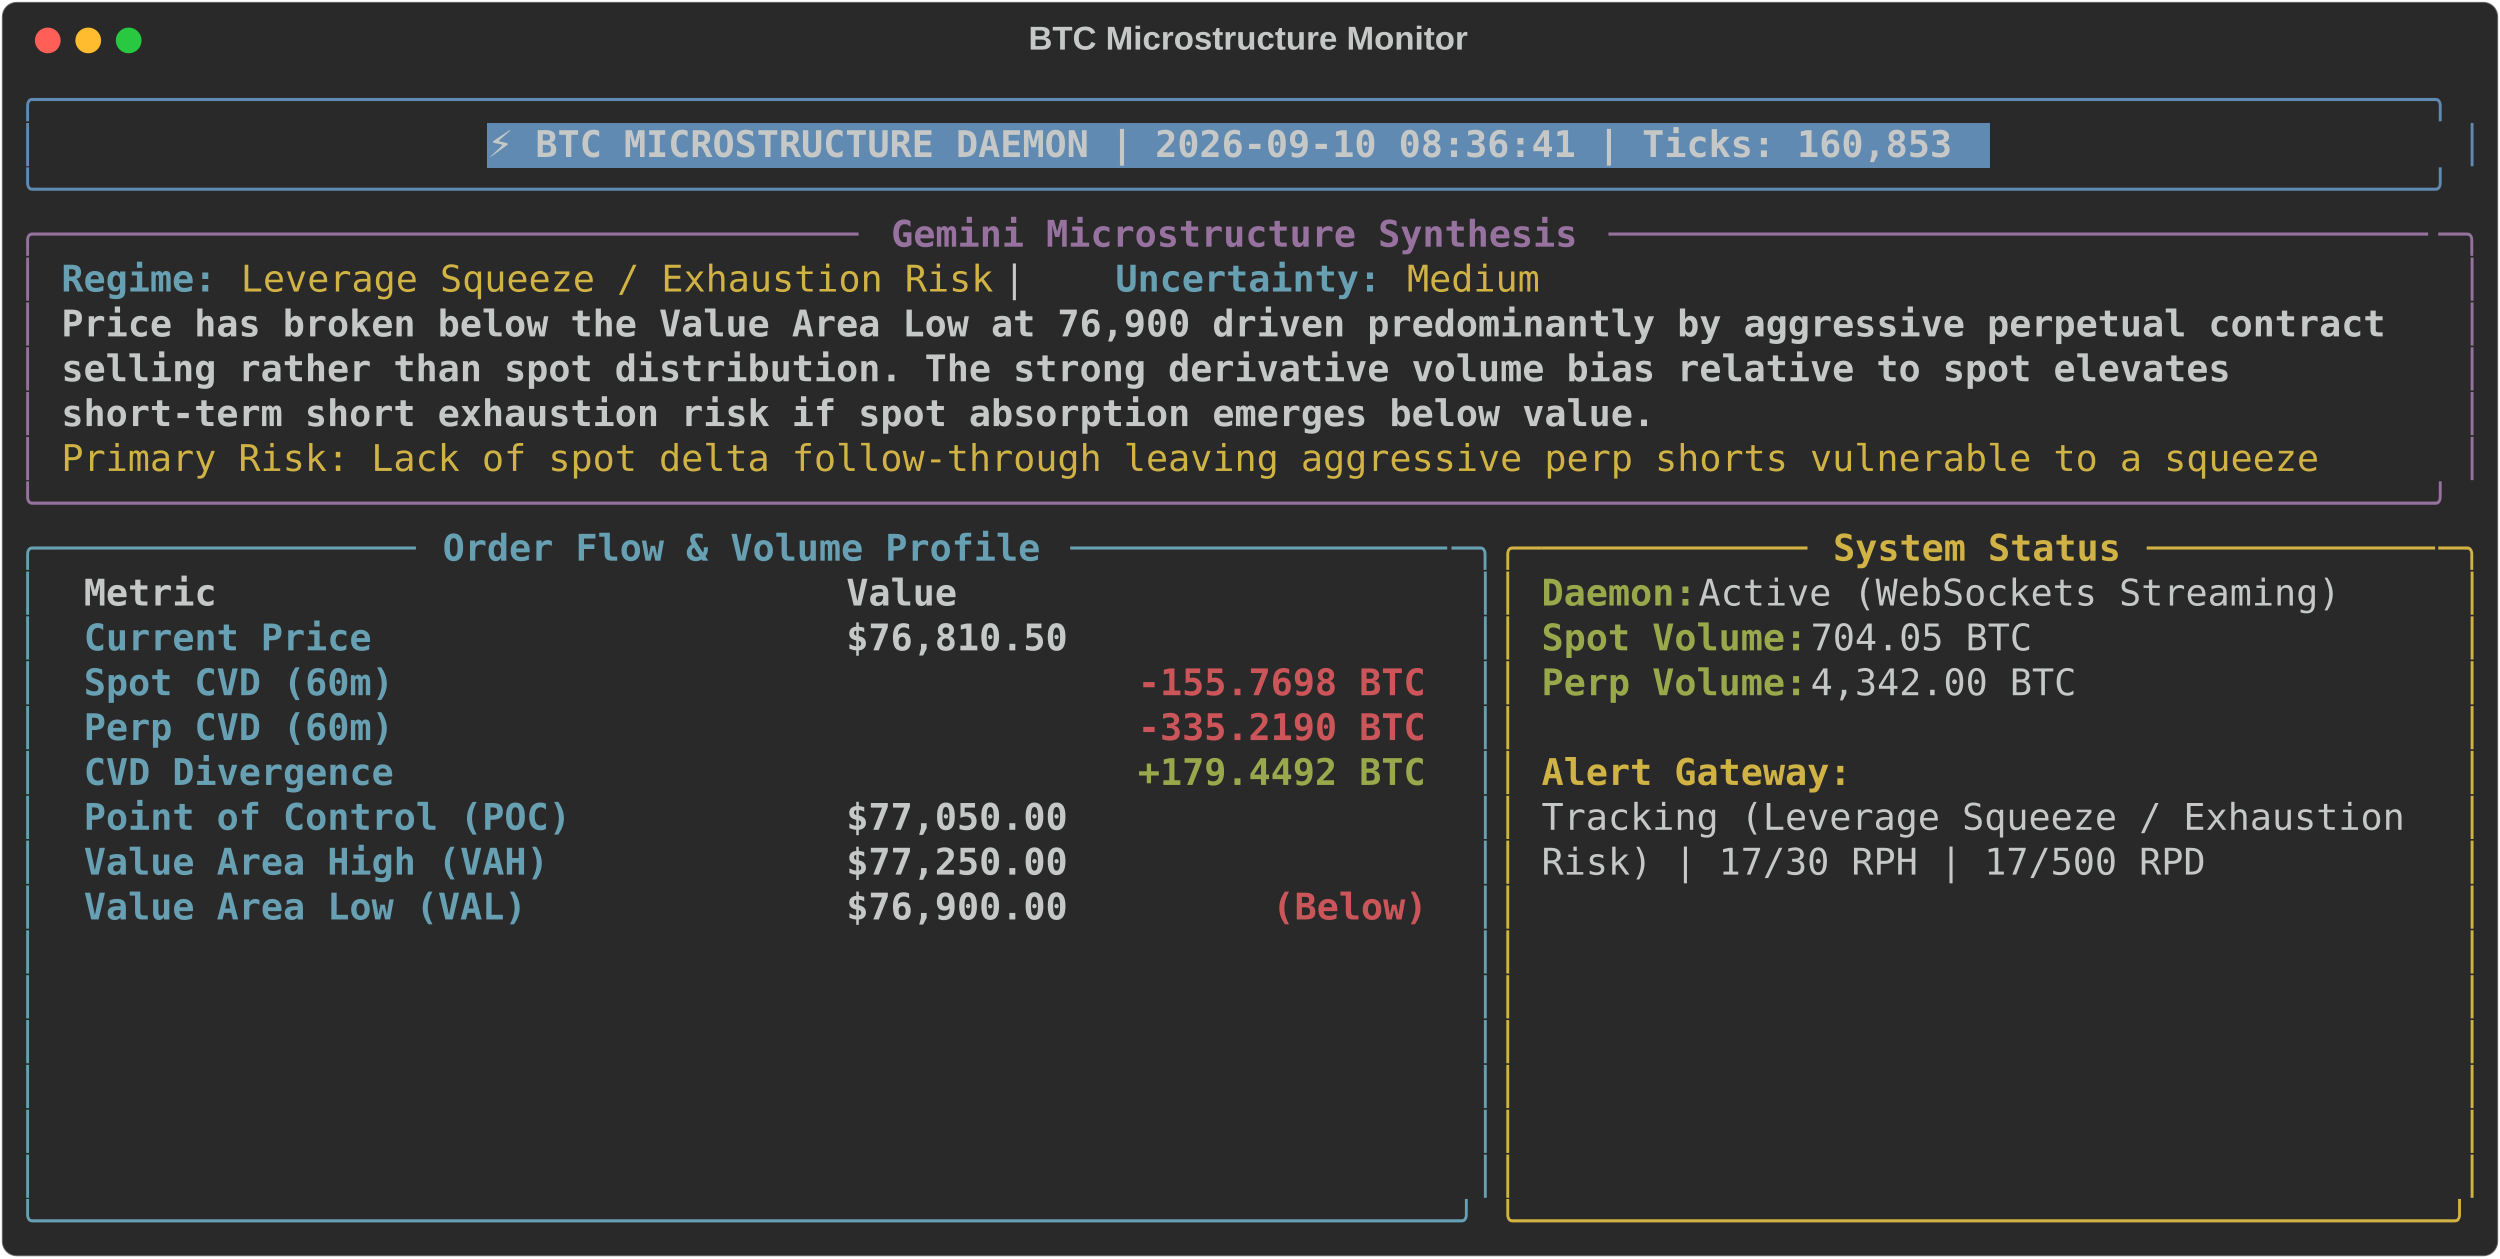
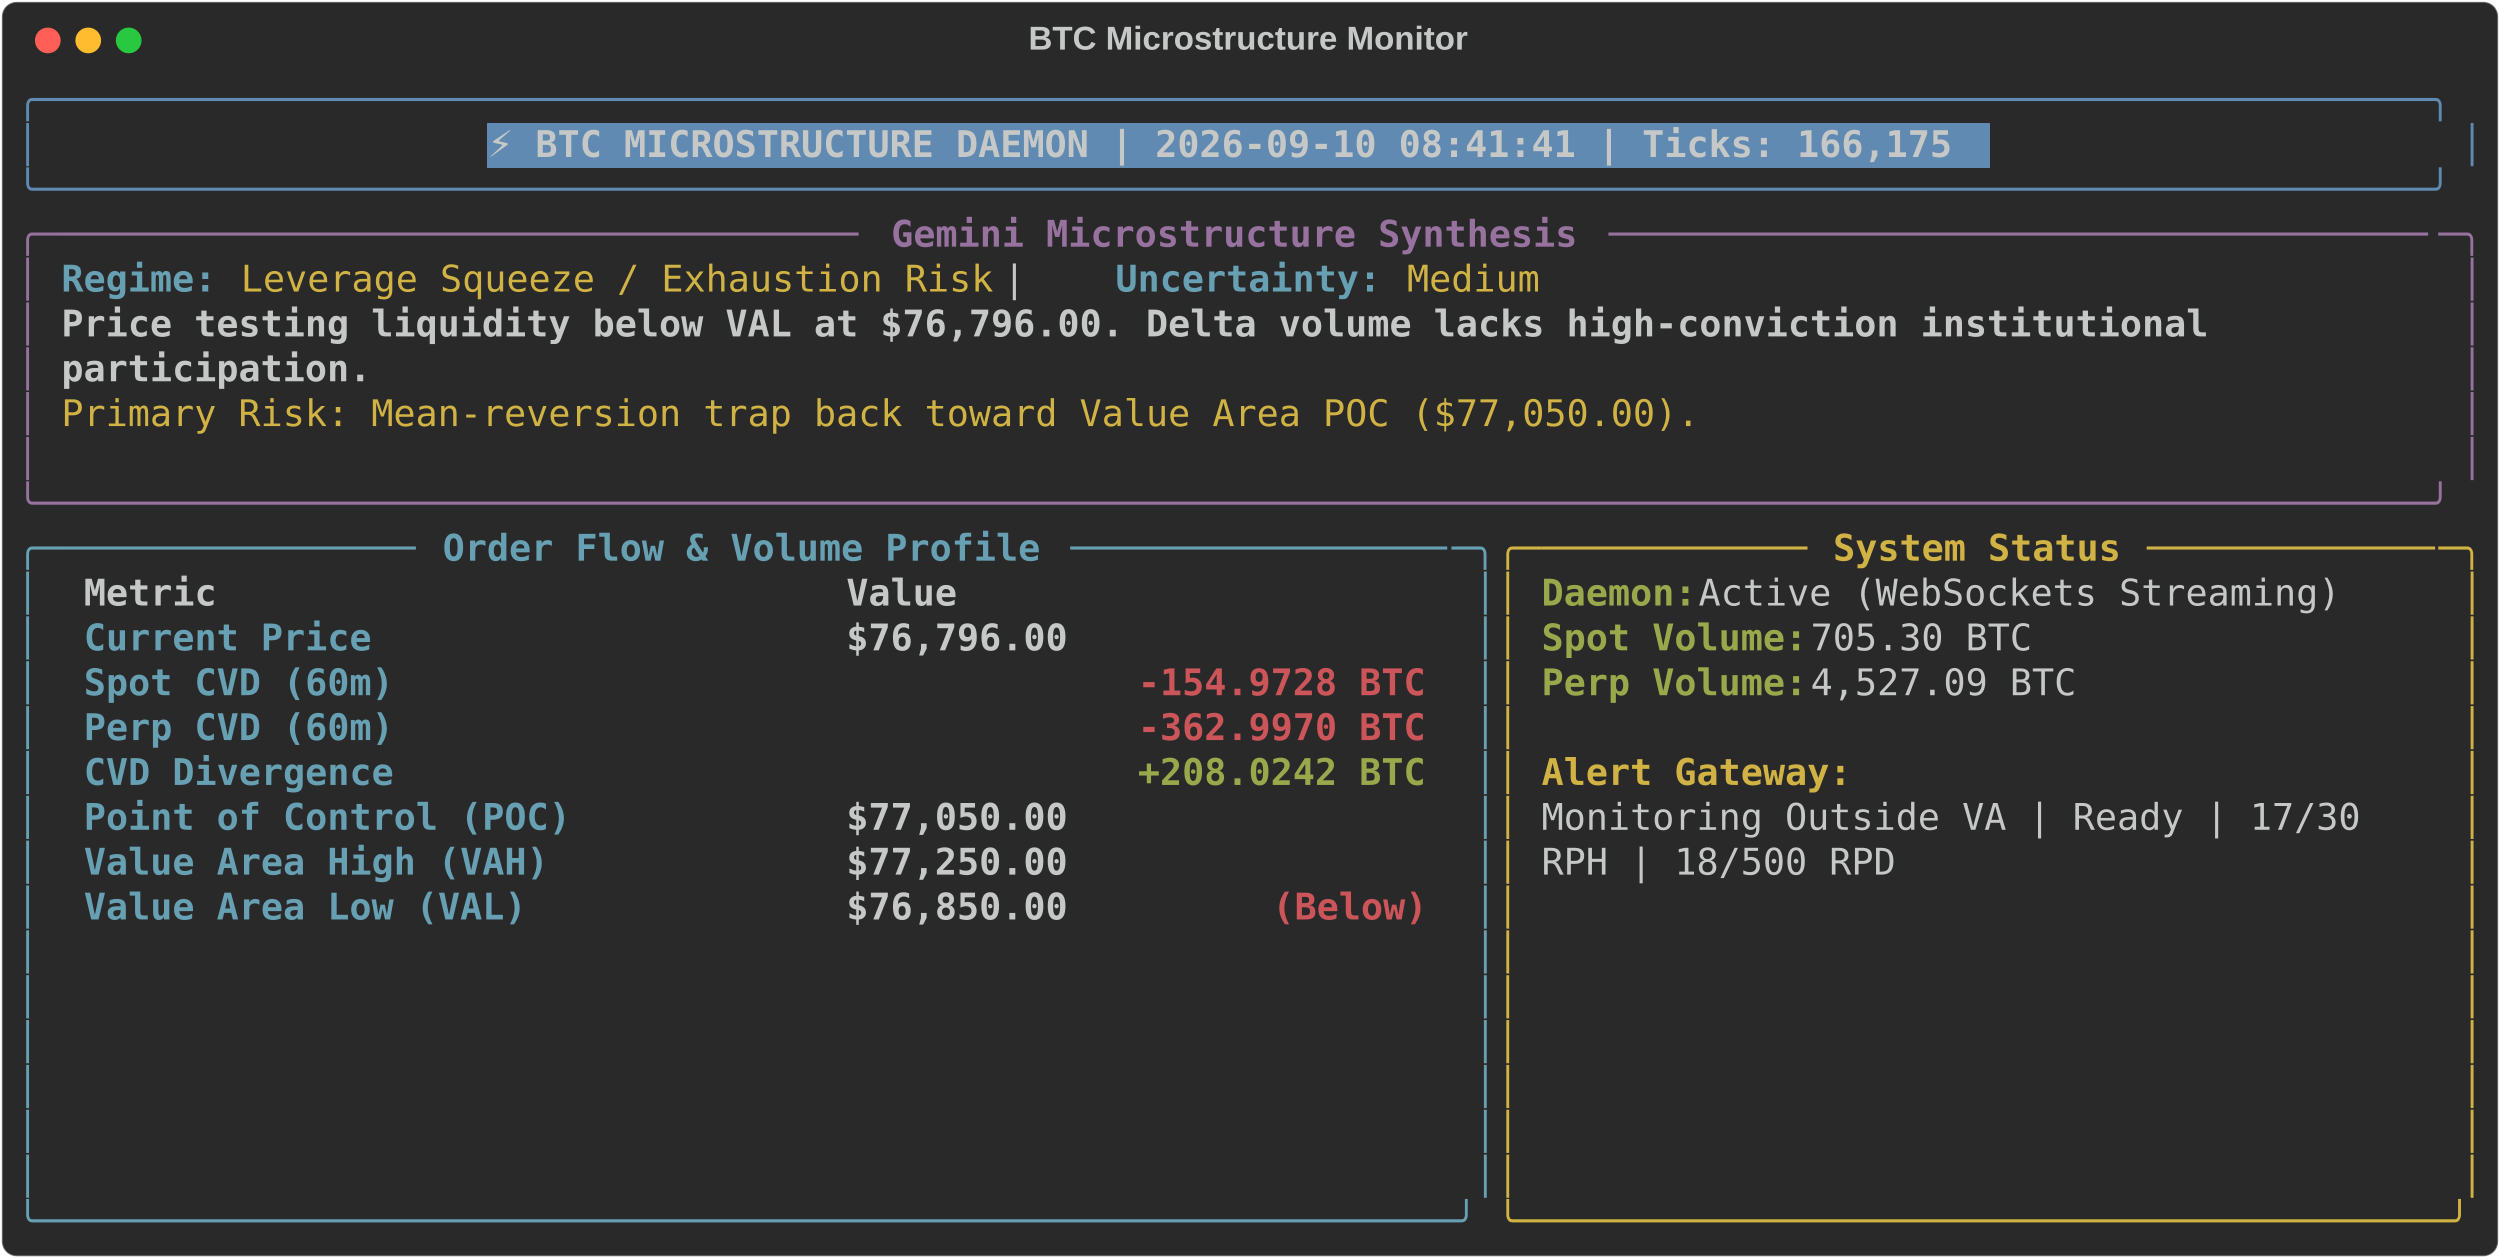
<svg xmlns="http://www.w3.org/2000/svg" class="rich-terminal" viewBox="0 0 1360 684.4">
  <style>

    @font-face {
        font-family: "Fira Code";
        src: local("FiraCode-Regular"),
                url("https://cdnjs.cloudflare.com/ajax/libs/firacode/6.2.0/woff2/FiraCode-Regular.woff2") format("woff2"),
                url("https://cdnjs.cloudflare.com/ajax/libs/firacode/6.2.0/woff/FiraCode-Regular.woff") format("woff");
        font-style: normal;
        font-weight: 400;
    }
    @font-face {
        font-family: "Fira Code";
        src: local("FiraCode-Bold"),
                url("https://cdnjs.cloudflare.com/ajax/libs/firacode/6.2.0/woff2/FiraCode-Bold.woff2") format("woff2"),
                url("https://cdnjs.cloudflare.com/ajax/libs/firacode/6.2.0/woff/FiraCode-Bold.woff") format("woff");
        font-style: bold;
        font-weight: 700;
    }

-     .terminal-2448090176-matrix {
+     .terminal-3784219941-matrix {
        font-family: Fira Code, monospace;
        font-size: 20px;
        line-height: 24.4px;
        font-variant-east-asian: full-width;
    }

-     .terminal-2448090176-title {
+     .terminal-3784219941-title {
        font-size: 18px;
        font-weight: bold;
        font-family: arial;
    }

-     .terminal-2448090176-r1 { fill: #608ab1 }
- .terminal-2448090176-r2 { fill: #c5c8c6 }
- .terminal-2448090176-r3 { fill: #c5c8c6;font-weight: bold }
- .terminal-2448090176-r4 { fill: #98729f }
- .terminal-2448090176-r5 { fill: #98729f;font-weight: bold }
- .terminal-2448090176-r6 { fill: #68a0b3;font-weight: bold }
- .terminal-2448090176-r7 { fill: #d0b344 }
- .terminal-2448090176-r8 { fill: #68a0b3 }
- .terminal-2448090176-r9 { fill: #d0b344;font-weight: bold }
- .terminal-2448090176-r10 { fill: #98a84b;font-weight: bold }
- .terminal-2448090176-r11 { fill: #cc555a;font-weight: bold }
+     .terminal-3784219941-r1 { fill: #608ab1 }
+ .terminal-3784219941-r2 { fill: #c5c8c6 }
+ .terminal-3784219941-r3 { fill: #c5c8c6;font-weight: bold }
+ .terminal-3784219941-r4 { fill: #98729f }
+ .terminal-3784219941-r5 { fill: #98729f;font-weight: bold }
+ .terminal-3784219941-r6 { fill: #68a0b3;font-weight: bold }
+ .terminal-3784219941-r7 { fill: #d0b344 }
+ .terminal-3784219941-r8 { fill: #68a0b3 }
+ .terminal-3784219941-r9 { fill: #d0b344;font-weight: bold }
+ .terminal-3784219941-r10 { fill: #98a84b;font-weight: bold }
+ .terminal-3784219941-r11 { fill: #cc555a;font-weight: bold }
    </style>
  <defs>
-     <clipPath id="terminal-2448090176-clip-terminal">
+     <clipPath id="terminal-3784219941-clip-terminal">
      <rect x="0" y="0" width="1341.0" height="633.4" />
    </clipPath>
-     <clipPath id="terminal-2448090176-line-0">
+     <clipPath id="terminal-3784219941-line-0">
      <rect x="0" y="1.5" width="1342" height="24.65" />
    </clipPath>
-     <clipPath id="terminal-2448090176-line-1">
+     <clipPath id="terminal-3784219941-line-1">
      <rect x="0" y="25.9" width="1342" height="24.65" />
    </clipPath>
-     <clipPath id="terminal-2448090176-line-2">
+     <clipPath id="terminal-3784219941-line-2">
      <rect x="0" y="50.3" width="1342" height="24.65" />
    </clipPath>
-     <clipPath id="terminal-2448090176-line-3">
+     <clipPath id="terminal-3784219941-line-3">
      <rect x="0" y="74.7" width="1342" height="24.65" />
    </clipPath>
-     <clipPath id="terminal-2448090176-line-4">
+     <clipPath id="terminal-3784219941-line-4">
      <rect x="0" y="99.1" width="1342" height="24.65" />
    </clipPath>
-     <clipPath id="terminal-2448090176-line-5">
+     <clipPath id="terminal-3784219941-line-5">
      <rect x="0" y="123.5" width="1342" height="24.65" />
    </clipPath>
-     <clipPath id="terminal-2448090176-line-6">
+     <clipPath id="terminal-3784219941-line-6">
      <rect x="0" y="147.9" width="1342" height="24.65" />
    </clipPath>
-     <clipPath id="terminal-2448090176-line-7">
+     <clipPath id="terminal-3784219941-line-7">
      <rect x="0" y="172.3" width="1342" height="24.65" />
    </clipPath>
-     <clipPath id="terminal-2448090176-line-8">
+     <clipPath id="terminal-3784219941-line-8">
      <rect x="0" y="196.7" width="1342" height="24.65" />
    </clipPath>
-     <clipPath id="terminal-2448090176-line-9">
+     <clipPath id="terminal-3784219941-line-9">
      <rect x="0" y="221.1" width="1342" height="24.65" />
    </clipPath>
-     <clipPath id="terminal-2448090176-line-10">
+     <clipPath id="terminal-3784219941-line-10">
      <rect x="0" y="245.5" width="1342" height="24.65" />
    </clipPath>
-     <clipPath id="terminal-2448090176-line-11">
+     <clipPath id="terminal-3784219941-line-11">
      <rect x="0" y="269.9" width="1342" height="24.65" />
    </clipPath>
-     <clipPath id="terminal-2448090176-line-12">
+     <clipPath id="terminal-3784219941-line-12">
      <rect x="0" y="294.3" width="1342" height="24.65" />
    </clipPath>
-     <clipPath id="terminal-2448090176-line-13">
+     <clipPath id="terminal-3784219941-line-13">
      <rect x="0" y="318.7" width="1342" height="24.65" />
    </clipPath>
-     <clipPath id="terminal-2448090176-line-14">
+     <clipPath id="terminal-3784219941-line-14">
      <rect x="0" y="343.1" width="1342" height="24.65" />
    </clipPath>
-     <clipPath id="terminal-2448090176-line-15">
+     <clipPath id="terminal-3784219941-line-15">
      <rect x="0" y="367.5" width="1342" height="24.65" />
    </clipPath>
-     <clipPath id="terminal-2448090176-line-16">
+     <clipPath id="terminal-3784219941-line-16">
      <rect x="0" y="391.9" width="1342" height="24.65" />
    </clipPath>
-     <clipPath id="terminal-2448090176-line-17">
+     <clipPath id="terminal-3784219941-line-17">
      <rect x="0" y="416.3" width="1342" height="24.65" />
    </clipPath>
-     <clipPath id="terminal-2448090176-line-18">
+     <clipPath id="terminal-3784219941-line-18">
      <rect x="0" y="440.7" width="1342" height="24.65" />
    </clipPath>
-     <clipPath id="terminal-2448090176-line-19">
+     <clipPath id="terminal-3784219941-line-19">
      <rect x="0" y="465.1" width="1342" height="24.65" />
    </clipPath>
-     <clipPath id="terminal-2448090176-line-20">
+     <clipPath id="terminal-3784219941-line-20">
      <rect x="0" y="489.5" width="1342" height="24.65" />
    </clipPath>
-     <clipPath id="terminal-2448090176-line-21">
+     <clipPath id="terminal-3784219941-line-21">
      <rect x="0" y="513.9" width="1342" height="24.65" />
    </clipPath>
-     <clipPath id="terminal-2448090176-line-22">
+     <clipPath id="terminal-3784219941-line-22">
      <rect x="0" y="538.3" width="1342" height="24.65" />
    </clipPath>
-     <clipPath id="terminal-2448090176-line-23">
+     <clipPath id="terminal-3784219941-line-23">
      <rect x="0" y="562.7" width="1342" height="24.65" />
    </clipPath>
-     <clipPath id="terminal-2448090176-line-24">
+     <clipPath id="terminal-3784219941-line-24">
      <rect x="0" y="587.1" width="1342" height="24.65" />
    </clipPath>
  </defs>
  <rect fill="#292929" stroke="rgba(255,255,255,0.35)" stroke-width="1" x="1" y="1" width="1358" height="682.4" rx="8" />
-   <text class="terminal-2448090176-title" fill="#c5c8c6" text-anchor="middle" x="679" y="27">BTC Microstructure Monitor</text>
+   <text class="terminal-3784219941-title" fill="#c5c8c6" text-anchor="middle" x="679" y="27">BTC Microstructure Monitor</text>
  <g transform="translate(26,22)">
    <circle cx="0" cy="0" r="7" fill="#ff5f57" />
    <circle cx="22" cy="0" r="7" fill="#febc2e" />
    <circle cx="44" cy="0" r="7" fill="#28c840" />
  </g>
-   <g transform="translate(9, 41)" clip-path="url(#terminal-2448090176-clip-terminal)">
+   <g transform="translate(9, 41)" clip-path="url(#terminal-3784219941-clip-terminal)">
    <rect fill="#608ab1" x="256.2" y="25.9" width="817.4" height="24.65" shape-rendering="crispEdges" />
-     <g class="terminal-2448090176-matrix">
-       <text class="terminal-2448090176-r1" x="0" y="20" textLength="1342" clip-path="url(#terminal-2448090176-line-0)">╭────────────────────────────────────────────────────────────────────────────────────────────────────────────╮</text>
-       <text class="terminal-2448090176-r2" x="1342" y="20" textLength="12.2" clip-path="url(#terminal-2448090176-line-0)">
- </text>
-       <text class="terminal-2448090176-r1" x="0" y="44.4" textLength="12.2" clip-path="url(#terminal-2448090176-line-1)">│</text>
-       <text class="terminal-2448090176-r3" x="256.2" y="44.4" textLength="805.2" clip-path="url(#terminal-2448090176-line-1)">⚡ BTC MICROSTRUCTURE DAEMON | 2026-09-10 08:36:41 | Ticks: 160,853</text>
-       <text class="terminal-2448090176-r1" x="1329.8" y="44.4" textLength="12.2" clip-path="url(#terminal-2448090176-line-1)">│</text>
-       <text class="terminal-2448090176-r2" x="1342" y="44.4" textLength="12.2" clip-path="url(#terminal-2448090176-line-1)">
- </text>
-       <text class="terminal-2448090176-r1" x="0" y="68.8" textLength="1342" clip-path="url(#terminal-2448090176-line-2)">╰────────────────────────────────────────────────────────────────────────────────────────────────────────────╯</text>
-       <text class="terminal-2448090176-r2" x="1342" y="68.8" textLength="12.2" clip-path="url(#terminal-2448090176-line-2)">
- </text>
-       <text class="terminal-2448090176-r4" x="0" y="93.2" textLength="24.4" clip-path="url(#terminal-2448090176-line-3)">╭─</text>
-       <text class="terminal-2448090176-r4" x="24.4" y="93.2" textLength="439.2" clip-path="url(#terminal-2448090176-line-3)">────────────────────────────────────</text>
-       <text class="terminal-2448090176-r5" x="475.8" y="93.2" textLength="378.2" clip-path="url(#terminal-2448090176-line-3)">Gemini Microstructure Synthesis</text>
-       <text class="terminal-2448090176-r4" x="866.2" y="93.2" textLength="451.4" clip-path="url(#terminal-2448090176-line-3)">─────────────────────────────────────</text>
-       <text class="terminal-2448090176-r4" x="1317.6" y="93.2" textLength="24.4" clip-path="url(#terminal-2448090176-line-3)">─╮</text>
-       <text class="terminal-2448090176-r2" x="1342" y="93.2" textLength="12.2" clip-path="url(#terminal-2448090176-line-3)">
- </text>
-       <text class="terminal-2448090176-r4" x="0" y="117.6" textLength="12.2" clip-path="url(#terminal-2448090176-line-4)">│</text>
-       <text class="terminal-2448090176-r6" x="24.4" y="117.6" textLength="85.4" clip-path="url(#terminal-2448090176-line-4)">Regime:</text>
-       <text class="terminal-2448090176-r7" x="122" y="117.6" textLength="414.8" clip-path="url(#terminal-2448090176-line-4)">Leverage Squeeze / Exhaustion Risk</text>
-       <text class="terminal-2448090176-r2" x="536.8" y="117.6" textLength="61" clip-path="url(#terminal-2448090176-line-4)">  |  </text>
-       <text class="terminal-2448090176-r6" x="597.8" y="117.6" textLength="146.4" clip-path="url(#terminal-2448090176-line-4)">Uncertainty:</text>
-       <text class="terminal-2448090176-r7" x="756.4" y="117.6" textLength="73.2" clip-path="url(#terminal-2448090176-line-4)">Medium</text>
-       <text class="terminal-2448090176-r4" x="1329.8" y="117.6" textLength="12.2" clip-path="url(#terminal-2448090176-line-4)">│</text>
-       <text class="terminal-2448090176-r2" x="1342" y="117.6" textLength="12.2" clip-path="url(#terminal-2448090176-line-4)">
- </text>
-       <text class="terminal-2448090176-r4" x="0" y="142" textLength="12.2" clip-path="url(#terminal-2448090176-line-5)">│</text>
-       <text class="terminal-2448090176-r3" x="24.4" y="142" textLength="1293.2" clip-path="url(#terminal-2448090176-line-5)">Price has broken below the Value Area Low at 76,900 driven predominantly by aggressive perpetual contract </text>
-       <text class="terminal-2448090176-r4" x="1329.8" y="142" textLength="12.2" clip-path="url(#terminal-2448090176-line-5)">│</text>
-       <text class="terminal-2448090176-r2" x="1342" y="142" textLength="12.2" clip-path="url(#terminal-2448090176-line-5)">
- </text>
-       <text class="terminal-2448090176-r4" x="0" y="166.4" textLength="12.2" clip-path="url(#terminal-2448090176-line-6)">│</text>
-       <text class="terminal-2448090176-r3" x="24.4" y="166.4" textLength="1207.8" clip-path="url(#terminal-2448090176-line-6)">selling rather than spot distribution. The strong derivative volume bias relative to spot elevates </text>
-       <text class="terminal-2448090176-r4" x="1329.8" y="166.4" textLength="12.2" clip-path="url(#terminal-2448090176-line-6)">│</text>
-       <text class="terminal-2448090176-r2" x="1342" y="166.4" textLength="12.2" clip-path="url(#terminal-2448090176-line-6)">
- </text>
-       <text class="terminal-2448090176-r4" x="0" y="190.8" textLength="12.2" clip-path="url(#terminal-2448090176-line-7)">│</text>
-       <text class="terminal-2448090176-r3" x="24.4" y="190.8" textLength="878.4" clip-path="url(#terminal-2448090176-line-7)">short-term short exhaustion risk if spot absorption emerges below value.</text>
-       <text class="terminal-2448090176-r4" x="1329.8" y="190.8" textLength="12.2" clip-path="url(#terminal-2448090176-line-7)">│</text>
-       <text class="terminal-2448090176-r2" x="1342" y="190.8" textLength="12.2" clip-path="url(#terminal-2448090176-line-7)">
- </text>
-       <text class="terminal-2448090176-r4" x="0" y="215.2" textLength="12.2" clip-path="url(#terminal-2448090176-line-8)">│</text>
-       <text class="terminal-2448090176-r7" x="24.4" y="215.2" textLength="1256.6" clip-path="url(#terminal-2448090176-line-8)">Primary Risk: Lack of spot delta follow-through leaving aggressive perp shorts vulnerable to a squeeze </text>
-       <text class="terminal-2448090176-r4" x="1329.8" y="215.2" textLength="12.2" clip-path="url(#terminal-2448090176-line-8)">│</text>
-       <text class="terminal-2448090176-r2" x="1342" y="215.2" textLength="12.2" clip-path="url(#terminal-2448090176-line-8)">
- </text>
-       <text class="terminal-2448090176-r4" x="0" y="239.6" textLength="1342" clip-path="url(#terminal-2448090176-line-9)">╰────────────────────────────────────────────────────────────────────────────────────────────────────────────╯</text>
-       <text class="terminal-2448090176-r2" x="1342" y="239.6" textLength="12.2" clip-path="url(#terminal-2448090176-line-9)">
- </text>
-       <text class="terminal-2448090176-r8" x="0" y="264" textLength="24.4" clip-path="url(#terminal-2448090176-line-10)">╭─</text>
-       <text class="terminal-2448090176-r8" x="24.4" y="264" textLength="195.2" clip-path="url(#terminal-2448090176-line-10)">────────────────</text>
-       <text class="terminal-2448090176-r6" x="231.8" y="264" textLength="329.4" clip-path="url(#terminal-2448090176-line-10)">Order Flow &amp; Volume Profile</text>
-       <text class="terminal-2448090176-r8" x="573.4" y="264" textLength="207.4" clip-path="url(#terminal-2448090176-line-10)">─────────────────</text>
-       <text class="terminal-2448090176-r8" x="780.8" y="264" textLength="24.4" clip-path="url(#terminal-2448090176-line-10)">─╮</text>
-       <text class="terminal-2448090176-r7" x="805.2" y="264" textLength="24.4" clip-path="url(#terminal-2448090176-line-10)">╭─</text>
-       <text class="terminal-2448090176-r7" x="829.6" y="264" textLength="146.4" clip-path="url(#terminal-2448090176-line-10)">────────────</text>
-       <text class="terminal-2448090176-r9" x="988.2" y="264" textLength="158.6" clip-path="url(#terminal-2448090176-line-10)">System Status</text>
-       <text class="terminal-2448090176-r7" x="1159" y="264" textLength="158.6" clip-path="url(#terminal-2448090176-line-10)">─────────────</text>
-       <text class="terminal-2448090176-r7" x="1317.6" y="264" textLength="24.4" clip-path="url(#terminal-2448090176-line-10)">─╮</text>
-       <text class="terminal-2448090176-r2" x="1342" y="264" textLength="12.2" clip-path="url(#terminal-2448090176-line-10)">
- </text>
-       <text class="terminal-2448090176-r8" x="0" y="288.4" textLength="12.2" clip-path="url(#terminal-2448090176-line-11)">│</text>
-       <text class="terminal-2448090176-r3" x="36.6" y="288.4" textLength="390.4" clip-path="url(#terminal-2448090176-line-11)">Metric                          </text>
-       <text class="terminal-2448090176-r3" x="451.4" y="288.4" textLength="317.2" clip-path="url(#terminal-2448090176-line-11)">                     Value</text>
-       <text class="terminal-2448090176-r8" x="793" y="288.4" textLength="12.2" clip-path="url(#terminal-2448090176-line-11)">│</text>
-       <text class="terminal-2448090176-r7" x="805.2" y="288.4" textLength="12.2" clip-path="url(#terminal-2448090176-line-11)">│</text>
-       <text class="terminal-2448090176-r10" x="829.6" y="288.4" textLength="85.4" clip-path="url(#terminal-2448090176-line-11)">Daemon:</text>
-       <text class="terminal-2448090176-r2" x="915" y="288.4" textLength="366" clip-path="url(#terminal-2448090176-line-11)"> Active (WebSockets Streaming)</text>
-       <text class="terminal-2448090176-r7" x="1329.8" y="288.4" textLength="12.2" clip-path="url(#terminal-2448090176-line-11)">│</text>
-       <text class="terminal-2448090176-r2" x="1342" y="288.4" textLength="12.2" clip-path="url(#terminal-2448090176-line-11)">
- </text>
-       <text class="terminal-2448090176-r8" x="0" y="312.8" textLength="12.2" clip-path="url(#terminal-2448090176-line-12)">│</text>
-       <text class="terminal-2448090176-r6" x="36.6" y="312.8" textLength="390.4" clip-path="url(#terminal-2448090176-line-12)">Current Price                   </text>
-       <text class="terminal-2448090176-r3" x="451.4" y="312.8" textLength="317.2" clip-path="url(#terminal-2448090176-line-12)">                $76,810.50</text>
-       <text class="terminal-2448090176-r8" x="793" y="312.8" textLength="12.2" clip-path="url(#terminal-2448090176-line-12)">│</text>
-       <text class="terminal-2448090176-r7" x="805.2" y="312.8" textLength="12.2" clip-path="url(#terminal-2448090176-line-12)">│</text>
-       <text class="terminal-2448090176-r10" x="829.6" y="312.8" textLength="146.4" clip-path="url(#terminal-2448090176-line-12)">Spot Volume:</text>
-       <text class="terminal-2448090176-r2" x="976" y="312.8" textLength="134.2" clip-path="url(#terminal-2448090176-line-12)"> 704.05 BTC</text>
-       <text class="terminal-2448090176-r7" x="1329.8" y="312.8" textLength="12.2" clip-path="url(#terminal-2448090176-line-12)">│</text>
-       <text class="terminal-2448090176-r2" x="1342" y="312.8" textLength="12.2" clip-path="url(#terminal-2448090176-line-12)">
- </text>
-       <text class="terminal-2448090176-r8" x="0" y="337.2" textLength="12.2" clip-path="url(#terminal-2448090176-line-13)">│</text>
-       <text class="terminal-2448090176-r6" x="36.6" y="337.2" textLength="390.4" clip-path="url(#terminal-2448090176-line-13)">Spot CVD (60m)                  </text>
-       <text class="terminal-2448090176-r11" x="610" y="337.2" textLength="158.6" clip-path="url(#terminal-2448090176-line-13)">-155.7698 BTC</text>
-       <text class="terminal-2448090176-r8" x="793" y="337.2" textLength="12.2" clip-path="url(#terminal-2448090176-line-13)">│</text>
-       <text class="terminal-2448090176-r7" x="805.2" y="337.2" textLength="12.2" clip-path="url(#terminal-2448090176-line-13)">│</text>
-       <text class="terminal-2448090176-r10" x="829.6" y="337.2" textLength="146.4" clip-path="url(#terminal-2448090176-line-13)">Perp Volume:</text>
-       <text class="terminal-2448090176-r2" x="976" y="337.2" textLength="158.6" clip-path="url(#terminal-2448090176-line-13)"> 4,342.00 BTC</text>
-       <text class="terminal-2448090176-r7" x="1329.8" y="337.2" textLength="12.2" clip-path="url(#terminal-2448090176-line-13)">│</text>
-       <text class="terminal-2448090176-r2" x="1342" y="337.2" textLength="12.2" clip-path="url(#terminal-2448090176-line-13)">
- </text>
-       <text class="terminal-2448090176-r8" x="0" y="361.6" textLength="12.2" clip-path="url(#terminal-2448090176-line-14)">│</text>
-       <text class="terminal-2448090176-r6" x="36.6" y="361.6" textLength="390.4" clip-path="url(#terminal-2448090176-line-14)">Perp CVD (60m)                  </text>
-       <text class="terminal-2448090176-r11" x="610" y="361.6" textLength="158.6" clip-path="url(#terminal-2448090176-line-14)">-335.2190 BTC</text>
-       <text class="terminal-2448090176-r8" x="793" y="361.6" textLength="12.2" clip-path="url(#terminal-2448090176-line-14)">│</text>
-       <text class="terminal-2448090176-r7" x="805.2" y="361.6" textLength="12.2" clip-path="url(#terminal-2448090176-line-14)">│</text>
-       <text class="terminal-2448090176-r7" x="1329.8" y="361.6" textLength="12.2" clip-path="url(#terminal-2448090176-line-14)">│</text>
-       <text class="terminal-2448090176-r2" x="1342" y="361.6" textLength="12.2" clip-path="url(#terminal-2448090176-line-14)">
- </text>
-       <text class="terminal-2448090176-r8" x="0" y="386" textLength="12.2" clip-path="url(#terminal-2448090176-line-15)">│</text>
-       <text class="terminal-2448090176-r6" x="36.6" y="386" textLength="390.4" clip-path="url(#terminal-2448090176-line-15)">CVD Divergence                  </text>
-       <text class="terminal-2448090176-r10" x="610" y="386" textLength="158.6" clip-path="url(#terminal-2448090176-line-15)">+179.4492 BTC</text>
-       <text class="terminal-2448090176-r8" x="793" y="386" textLength="12.2" clip-path="url(#terminal-2448090176-line-15)">│</text>
-       <text class="terminal-2448090176-r7" x="805.2" y="386" textLength="12.2" clip-path="url(#terminal-2448090176-line-15)">│</text>
-       <text class="terminal-2448090176-r9" x="829.6" y="386" textLength="170.8" clip-path="url(#terminal-2448090176-line-15)">Alert Gateway:</text>
-       <text class="terminal-2448090176-r7" x="1329.8" y="386" textLength="12.2" clip-path="url(#terminal-2448090176-line-15)">│</text>
-       <text class="terminal-2448090176-r2" x="1342" y="386" textLength="12.2" clip-path="url(#terminal-2448090176-line-15)">
- </text>
-       <text class="terminal-2448090176-r8" x="0" y="410.4" textLength="12.2" clip-path="url(#terminal-2448090176-line-16)">│</text>
-       <text class="terminal-2448090176-r6" x="36.6" y="410.4" textLength="390.4" clip-path="url(#terminal-2448090176-line-16)">Point of Control (POC)          </text>
-       <text class="terminal-2448090176-r3" x="451.4" y="410.4" textLength="317.2" clip-path="url(#terminal-2448090176-line-16)">                $77,050.00</text>
-       <text class="terminal-2448090176-r8" x="793" y="410.4" textLength="12.2" clip-path="url(#terminal-2448090176-line-16)">│</text>
-       <text class="terminal-2448090176-r7" x="805.2" y="410.4" textLength="12.2" clip-path="url(#terminal-2448090176-line-16)">│</text>
-       <text class="terminal-2448090176-r2" x="829.6" y="410.4" textLength="488" clip-path="url(#terminal-2448090176-line-16)">Tracking (Leverage Squeeze / Exhaustion </text>
-       <text class="terminal-2448090176-r7" x="1329.8" y="410.4" textLength="12.2" clip-path="url(#terminal-2448090176-line-16)">│</text>
-       <text class="terminal-2448090176-r2" x="1342" y="410.4" textLength="12.2" clip-path="url(#terminal-2448090176-line-16)">
- </text>
-       <text class="terminal-2448090176-r8" x="0" y="434.8" textLength="12.2" clip-path="url(#terminal-2448090176-line-17)">│</text>
-       <text class="terminal-2448090176-r6" x="36.6" y="434.8" textLength="390.4" clip-path="url(#terminal-2448090176-line-17)">Value Area High (VAH)           </text>
-       <text class="terminal-2448090176-r3" x="451.4" y="434.8" textLength="317.2" clip-path="url(#terminal-2448090176-line-17)">                $77,250.00</text>
-       <text class="terminal-2448090176-r8" x="793" y="434.8" textLength="12.2" clip-path="url(#terminal-2448090176-line-17)">│</text>
-       <text class="terminal-2448090176-r7" x="805.2" y="434.8" textLength="12.2" clip-path="url(#terminal-2448090176-line-17)">│</text>
-       <text class="terminal-2448090176-r2" x="829.6" y="434.8" textLength="366" clip-path="url(#terminal-2448090176-line-17)">Risk) | 17/30 RPH | 17/500 RPD</text>
-       <text class="terminal-2448090176-r7" x="1329.8" y="434.8" textLength="12.2" clip-path="url(#terminal-2448090176-line-17)">│</text>
-       <text class="terminal-2448090176-r2" x="1342" y="434.8" textLength="12.2" clip-path="url(#terminal-2448090176-line-17)">
- </text>
-       <text class="terminal-2448090176-r8" x="0" y="459.2" textLength="12.2" clip-path="url(#terminal-2448090176-line-18)">│</text>
-       <text class="terminal-2448090176-r6" x="36.6" y="459.2" textLength="390.4" clip-path="url(#terminal-2448090176-line-18)">Value Area Low (VAL)            </text>
-       <text class="terminal-2448090176-r3" x="451.4" y="459.2" textLength="231.8" clip-path="url(#terminal-2448090176-line-18)">        $76,900.00 </text>
-       <text class="terminal-2448090176-r11" x="683.2" y="459.2" textLength="85.4" clip-path="url(#terminal-2448090176-line-18)">(Below)</text>
-       <text class="terminal-2448090176-r8" x="793" y="459.2" textLength="12.2" clip-path="url(#terminal-2448090176-line-18)">│</text>
-       <text class="terminal-2448090176-r7" x="805.2" y="459.2" textLength="12.2" clip-path="url(#terminal-2448090176-line-18)">│</text>
-       <text class="terminal-2448090176-r7" x="1329.8" y="459.2" textLength="12.2" clip-path="url(#terminal-2448090176-line-18)">│</text>
-       <text class="terminal-2448090176-r2" x="1342" y="459.2" textLength="12.2" clip-path="url(#terminal-2448090176-line-18)">
- </text>
-       <text class="terminal-2448090176-r8" x="0" y="483.6" textLength="12.2" clip-path="url(#terminal-2448090176-line-19)">│</text>
-       <text class="terminal-2448090176-r8" x="793" y="483.6" textLength="12.2" clip-path="url(#terminal-2448090176-line-19)">│</text>
-       <text class="terminal-2448090176-r7" x="805.2" y="483.6" textLength="12.2" clip-path="url(#terminal-2448090176-line-19)">│</text>
-       <text class="terminal-2448090176-r7" x="1329.8" y="483.6" textLength="12.2" clip-path="url(#terminal-2448090176-line-19)">│</text>
-       <text class="terminal-2448090176-r2" x="1342" y="483.6" textLength="12.2" clip-path="url(#terminal-2448090176-line-19)">
- </text>
-       <text class="terminal-2448090176-r8" x="0" y="508" textLength="12.2" clip-path="url(#terminal-2448090176-line-20)">│</text>
-       <text class="terminal-2448090176-r8" x="793" y="508" textLength="12.2" clip-path="url(#terminal-2448090176-line-20)">│</text>
-       <text class="terminal-2448090176-r7" x="805.2" y="508" textLength="12.2" clip-path="url(#terminal-2448090176-line-20)">│</text>
-       <text class="terminal-2448090176-r7" x="1329.8" y="508" textLength="12.2" clip-path="url(#terminal-2448090176-line-20)">│</text>
-       <text class="terminal-2448090176-r2" x="1342" y="508" textLength="12.2" clip-path="url(#terminal-2448090176-line-20)">
- </text>
-       <text class="terminal-2448090176-r8" x="0" y="532.4" textLength="12.2" clip-path="url(#terminal-2448090176-line-21)">│</text>
-       <text class="terminal-2448090176-r8" x="793" y="532.4" textLength="12.2" clip-path="url(#terminal-2448090176-line-21)">│</text>
-       <text class="terminal-2448090176-r7" x="805.2" y="532.4" textLength="12.2" clip-path="url(#terminal-2448090176-line-21)">│</text>
-       <text class="terminal-2448090176-r7" x="1329.8" y="532.4" textLength="12.2" clip-path="url(#terminal-2448090176-line-21)">│</text>
-       <text class="terminal-2448090176-r2" x="1342" y="532.4" textLength="12.2" clip-path="url(#terminal-2448090176-line-21)">
- </text>
-       <text class="terminal-2448090176-r8" x="0" y="556.8" textLength="12.2" clip-path="url(#terminal-2448090176-line-22)">│</text>
-       <text class="terminal-2448090176-r8" x="793" y="556.8" textLength="12.2" clip-path="url(#terminal-2448090176-line-22)">│</text>
-       <text class="terminal-2448090176-r7" x="805.2" y="556.8" textLength="12.2" clip-path="url(#terminal-2448090176-line-22)">│</text>
-       <text class="terminal-2448090176-r7" x="1329.8" y="556.8" textLength="12.2" clip-path="url(#terminal-2448090176-line-22)">│</text>
-       <text class="terminal-2448090176-r2" x="1342" y="556.8" textLength="12.2" clip-path="url(#terminal-2448090176-line-22)">
- </text>
-       <text class="terminal-2448090176-r8" x="0" y="581.2" textLength="12.2" clip-path="url(#terminal-2448090176-line-23)">│</text>
-       <text class="terminal-2448090176-r8" x="793" y="581.2" textLength="12.2" clip-path="url(#terminal-2448090176-line-23)">│</text>
-       <text class="terminal-2448090176-r7" x="805.2" y="581.2" textLength="12.2" clip-path="url(#terminal-2448090176-line-23)">│</text>
-       <text class="terminal-2448090176-r7" x="1329.8" y="581.2" textLength="12.2" clip-path="url(#terminal-2448090176-line-23)">│</text>
-       <text class="terminal-2448090176-r2" x="1342" y="581.2" textLength="12.2" clip-path="url(#terminal-2448090176-line-23)">
- </text>
-       <text class="terminal-2448090176-r8" x="0" y="605.6" textLength="12.2" clip-path="url(#terminal-2448090176-line-24)">│</text>
-       <text class="terminal-2448090176-r8" x="793" y="605.6" textLength="12.2" clip-path="url(#terminal-2448090176-line-24)">│</text>
-       <text class="terminal-2448090176-r7" x="805.2" y="605.6" textLength="12.2" clip-path="url(#terminal-2448090176-line-24)">│</text>
-       <text class="terminal-2448090176-r7" x="1329.8" y="605.6" textLength="12.2" clip-path="url(#terminal-2448090176-line-24)">│</text>
-       <text class="terminal-2448090176-r2" x="1342" y="605.6" textLength="12.2" clip-path="url(#terminal-2448090176-line-24)">
- </text>
-       <text class="terminal-2448090176-r8" x="0" y="630" textLength="805.2" clip-path="url(#terminal-2448090176-line-25)">╰────────────────────────────────────────────────────────────────╯</text>
-       <text class="terminal-2448090176-r7" x="805.2" y="630" textLength="536.8" clip-path="url(#terminal-2448090176-line-25)">╰──────────────────────────────────────────╯</text>
-       <text class="terminal-2448090176-r2" x="1342" y="630" textLength="12.2" clip-path="url(#terminal-2448090176-line-25)">
+     <g class="terminal-3784219941-matrix">
+       <text class="terminal-3784219941-r1" x="0" y="20" textLength="1342" clip-path="url(#terminal-3784219941-line-0)">╭────────────────────────────────────────────────────────────────────────────────────────────────────────────╮</text>
+       <text class="terminal-3784219941-r2" x="1342" y="20" textLength="12.2" clip-path="url(#terminal-3784219941-line-0)">
+ </text>
+       <text class="terminal-3784219941-r1" x="0" y="44.4" textLength="12.2" clip-path="url(#terminal-3784219941-line-1)">│</text>
+       <text class="terminal-3784219941-r3" x="256.2" y="44.4" textLength="805.2" clip-path="url(#terminal-3784219941-line-1)">⚡ BTC MICROSTRUCTURE DAEMON | 2026-09-10 08:41:41 | Ticks: 166,175</text>
+       <text class="terminal-3784219941-r1" x="1329.8" y="44.4" textLength="12.2" clip-path="url(#terminal-3784219941-line-1)">│</text>
+       <text class="terminal-3784219941-r2" x="1342" y="44.4" textLength="12.2" clip-path="url(#terminal-3784219941-line-1)">
+ </text>
+       <text class="terminal-3784219941-r1" x="0" y="68.8" textLength="1342" clip-path="url(#terminal-3784219941-line-2)">╰────────────────────────────────────────────────────────────────────────────────────────────────────────────╯</text>
+       <text class="terminal-3784219941-r2" x="1342" y="68.8" textLength="12.2" clip-path="url(#terminal-3784219941-line-2)">
+ </text>
+       <text class="terminal-3784219941-r4" x="0" y="93.2" textLength="24.4" clip-path="url(#terminal-3784219941-line-3)">╭─</text>
+       <text class="terminal-3784219941-r4" x="24.4" y="93.2" textLength="439.2" clip-path="url(#terminal-3784219941-line-3)">────────────────────────────────────</text>
+       <text class="terminal-3784219941-r5" x="475.8" y="93.2" textLength="378.2" clip-path="url(#terminal-3784219941-line-3)">Gemini Microstructure Synthesis</text>
+       <text class="terminal-3784219941-r4" x="866.2" y="93.2" textLength="451.4" clip-path="url(#terminal-3784219941-line-3)">─────────────────────────────────────</text>
+       <text class="terminal-3784219941-r4" x="1317.6" y="93.2" textLength="24.4" clip-path="url(#terminal-3784219941-line-3)">─╮</text>
+       <text class="terminal-3784219941-r2" x="1342" y="93.2" textLength="12.2" clip-path="url(#terminal-3784219941-line-3)">
+ </text>
+       <text class="terminal-3784219941-r4" x="0" y="117.6" textLength="12.2" clip-path="url(#terminal-3784219941-line-4)">│</text>
+       <text class="terminal-3784219941-r6" x="24.4" y="117.6" textLength="85.4" clip-path="url(#terminal-3784219941-line-4)">Regime:</text>
+       <text class="terminal-3784219941-r7" x="122" y="117.6" textLength="414.8" clip-path="url(#terminal-3784219941-line-4)">Leverage Squeeze / Exhaustion Risk</text>
+       <text class="terminal-3784219941-r2" x="536.8" y="117.6" textLength="61" clip-path="url(#terminal-3784219941-line-4)">  |  </text>
+       <text class="terminal-3784219941-r6" x="597.8" y="117.6" textLength="146.4" clip-path="url(#terminal-3784219941-line-4)">Uncertainty:</text>
+       <text class="terminal-3784219941-r7" x="756.4" y="117.6" textLength="73.2" clip-path="url(#terminal-3784219941-line-4)">Medium</text>
+       <text class="terminal-3784219941-r4" x="1329.8" y="117.6" textLength="12.2" clip-path="url(#terminal-3784219941-line-4)">│</text>
+       <text class="terminal-3784219941-r2" x="1342" y="117.6" textLength="12.2" clip-path="url(#terminal-3784219941-line-4)">
+ </text>
+       <text class="terminal-3784219941-r4" x="0" y="142" textLength="12.2" clip-path="url(#terminal-3784219941-line-5)">│</text>
+       <text class="terminal-3784219941-r3" x="24.4" y="142" textLength="1195.6" clip-path="url(#terminal-3784219941-line-5)">Price testing liquidity below VAL at $76,796.00. Delta volume lacks high-conviction institutional </text>
+       <text class="terminal-3784219941-r4" x="1329.8" y="142" textLength="12.2" clip-path="url(#terminal-3784219941-line-5)">│</text>
+       <text class="terminal-3784219941-r2" x="1342" y="142" textLength="12.2" clip-path="url(#terminal-3784219941-line-5)">
+ </text>
+       <text class="terminal-3784219941-r4" x="0" y="166.4" textLength="12.2" clip-path="url(#terminal-3784219941-line-6)">│</text>
+       <text class="terminal-3784219941-r3" x="24.4" y="166.4" textLength="170.8" clip-path="url(#terminal-3784219941-line-6)">participation.</text>
+       <text class="terminal-3784219941-r4" x="1329.8" y="166.4" textLength="12.2" clip-path="url(#terminal-3784219941-line-6)">│</text>
+       <text class="terminal-3784219941-r2" x="1342" y="166.4" textLength="12.2" clip-path="url(#terminal-3784219941-line-6)">
+ </text>
+       <text class="terminal-3784219941-r4" x="0" y="190.8" textLength="12.2" clip-path="url(#terminal-3784219941-line-7)">│</text>
+       <text class="terminal-3784219941-r7" x="24.4" y="190.8" textLength="902.8" clip-path="url(#terminal-3784219941-line-7)">Primary Risk: Mean-reversion trap back toward Value Area POC ($77,050.00).</text>
+       <text class="terminal-3784219941-r4" x="1329.8" y="190.8" textLength="12.2" clip-path="url(#terminal-3784219941-line-7)">│</text>
+       <text class="terminal-3784219941-r2" x="1342" y="190.8" textLength="12.2" clip-path="url(#terminal-3784219941-line-7)">
+ </text>
+       <text class="terminal-3784219941-r4" x="0" y="215.2" textLength="12.2" clip-path="url(#terminal-3784219941-line-8)">│</text>
+       <text class="terminal-3784219941-r4" x="1329.8" y="215.2" textLength="12.2" clip-path="url(#terminal-3784219941-line-8)">│</text>
+       <text class="terminal-3784219941-r2" x="1342" y="215.2" textLength="12.2" clip-path="url(#terminal-3784219941-line-8)">
+ </text>
+       <text class="terminal-3784219941-r4" x="0" y="239.6" textLength="1342" clip-path="url(#terminal-3784219941-line-9)">╰────────────────────────────────────────────────────────────────────────────────────────────────────────────╯</text>
+       <text class="terminal-3784219941-r2" x="1342" y="239.6" textLength="12.2" clip-path="url(#terminal-3784219941-line-9)">
+ </text>
+       <text class="terminal-3784219941-r8" x="0" y="264" textLength="24.4" clip-path="url(#terminal-3784219941-line-10)">╭─</text>
+       <text class="terminal-3784219941-r8" x="24.4" y="264" textLength="195.2" clip-path="url(#terminal-3784219941-line-10)">────────────────</text>
+       <text class="terminal-3784219941-r6" x="231.8" y="264" textLength="329.4" clip-path="url(#terminal-3784219941-line-10)">Order Flow &amp; Volume Profile</text>
+       <text class="terminal-3784219941-r8" x="573.4" y="264" textLength="207.4" clip-path="url(#terminal-3784219941-line-10)">─────────────────</text>
+       <text class="terminal-3784219941-r8" x="780.8" y="264" textLength="24.4" clip-path="url(#terminal-3784219941-line-10)">─╮</text>
+       <text class="terminal-3784219941-r7" x="805.2" y="264" textLength="24.4" clip-path="url(#terminal-3784219941-line-10)">╭─</text>
+       <text class="terminal-3784219941-r7" x="829.6" y="264" textLength="146.4" clip-path="url(#terminal-3784219941-line-10)">────────────</text>
+       <text class="terminal-3784219941-r9" x="988.2" y="264" textLength="158.6" clip-path="url(#terminal-3784219941-line-10)">System Status</text>
+       <text class="terminal-3784219941-r7" x="1159" y="264" textLength="158.6" clip-path="url(#terminal-3784219941-line-10)">─────────────</text>
+       <text class="terminal-3784219941-r7" x="1317.6" y="264" textLength="24.4" clip-path="url(#terminal-3784219941-line-10)">─╮</text>
+       <text class="terminal-3784219941-r2" x="1342" y="264" textLength="12.2" clip-path="url(#terminal-3784219941-line-10)">
+ </text>
+       <text class="terminal-3784219941-r8" x="0" y="288.4" textLength="12.2" clip-path="url(#terminal-3784219941-line-11)">│</text>
+       <text class="terminal-3784219941-r3" x="36.6" y="288.4" textLength="390.4" clip-path="url(#terminal-3784219941-line-11)">Metric                          </text>
+       <text class="terminal-3784219941-r3" x="451.4" y="288.4" textLength="317.2" clip-path="url(#terminal-3784219941-line-11)">                     Value</text>
+       <text class="terminal-3784219941-r8" x="793" y="288.4" textLength="12.2" clip-path="url(#terminal-3784219941-line-11)">│</text>
+       <text class="terminal-3784219941-r7" x="805.2" y="288.4" textLength="12.2" clip-path="url(#terminal-3784219941-line-11)">│</text>
+       <text class="terminal-3784219941-r10" x="829.6" y="288.4" textLength="85.4" clip-path="url(#terminal-3784219941-line-11)">Daemon:</text>
+       <text class="terminal-3784219941-r2" x="915" y="288.4" textLength="366" clip-path="url(#terminal-3784219941-line-11)"> Active (WebSockets Streaming)</text>
+       <text class="terminal-3784219941-r7" x="1329.8" y="288.4" textLength="12.2" clip-path="url(#terminal-3784219941-line-11)">│</text>
+       <text class="terminal-3784219941-r2" x="1342" y="288.4" textLength="12.2" clip-path="url(#terminal-3784219941-line-11)">
+ </text>
+       <text class="terminal-3784219941-r8" x="0" y="312.8" textLength="12.2" clip-path="url(#terminal-3784219941-line-12)">│</text>
+       <text class="terminal-3784219941-r6" x="36.6" y="312.8" textLength="390.4" clip-path="url(#terminal-3784219941-line-12)">Current Price                   </text>
+       <text class="terminal-3784219941-r3" x="451.4" y="312.8" textLength="317.2" clip-path="url(#terminal-3784219941-line-12)">                $76,796.00</text>
+       <text class="terminal-3784219941-r8" x="793" y="312.8" textLength="12.2" clip-path="url(#terminal-3784219941-line-12)">│</text>
+       <text class="terminal-3784219941-r7" x="805.2" y="312.8" textLength="12.2" clip-path="url(#terminal-3784219941-line-12)">│</text>
+       <text class="terminal-3784219941-r10" x="829.6" y="312.8" textLength="146.4" clip-path="url(#terminal-3784219941-line-12)">Spot Volume:</text>
+       <text class="terminal-3784219941-r2" x="976" y="312.8" textLength="134.2" clip-path="url(#terminal-3784219941-line-12)"> 705.30 BTC</text>
+       <text class="terminal-3784219941-r7" x="1329.8" y="312.8" textLength="12.2" clip-path="url(#terminal-3784219941-line-12)">│</text>
+       <text class="terminal-3784219941-r2" x="1342" y="312.8" textLength="12.2" clip-path="url(#terminal-3784219941-line-12)">
+ </text>
+       <text class="terminal-3784219941-r8" x="0" y="337.2" textLength="12.2" clip-path="url(#terminal-3784219941-line-13)">│</text>
+       <text class="terminal-3784219941-r6" x="36.6" y="337.2" textLength="390.4" clip-path="url(#terminal-3784219941-line-13)">Spot CVD (60m)                  </text>
+       <text class="terminal-3784219941-r11" x="610" y="337.2" textLength="158.6" clip-path="url(#terminal-3784219941-line-13)">-154.9728 BTC</text>
+       <text class="terminal-3784219941-r8" x="793" y="337.2" textLength="12.2" clip-path="url(#terminal-3784219941-line-13)">│</text>
+       <text class="terminal-3784219941-r7" x="805.2" y="337.2" textLength="12.2" clip-path="url(#terminal-3784219941-line-13)">│</text>
+       <text class="terminal-3784219941-r10" x="829.6" y="337.2" textLength="146.4" clip-path="url(#terminal-3784219941-line-13)">Perp Volume:</text>
+       <text class="terminal-3784219941-r2" x="976" y="337.2" textLength="158.6" clip-path="url(#terminal-3784219941-line-13)"> 4,527.09 BTC</text>
+       <text class="terminal-3784219941-r7" x="1329.8" y="337.2" textLength="12.2" clip-path="url(#terminal-3784219941-line-13)">│</text>
+       <text class="terminal-3784219941-r2" x="1342" y="337.2" textLength="12.2" clip-path="url(#terminal-3784219941-line-13)">
+ </text>
+       <text class="terminal-3784219941-r8" x="0" y="361.6" textLength="12.2" clip-path="url(#terminal-3784219941-line-14)">│</text>
+       <text class="terminal-3784219941-r6" x="36.6" y="361.6" textLength="390.4" clip-path="url(#terminal-3784219941-line-14)">Perp CVD (60m)                  </text>
+       <text class="terminal-3784219941-r11" x="610" y="361.6" textLength="158.6" clip-path="url(#terminal-3784219941-line-14)">-362.9970 BTC</text>
+       <text class="terminal-3784219941-r8" x="793" y="361.6" textLength="12.2" clip-path="url(#terminal-3784219941-line-14)">│</text>
+       <text class="terminal-3784219941-r7" x="805.2" y="361.6" textLength="12.2" clip-path="url(#terminal-3784219941-line-14)">│</text>
+       <text class="terminal-3784219941-r7" x="1329.8" y="361.6" textLength="12.2" clip-path="url(#terminal-3784219941-line-14)">│</text>
+       <text class="terminal-3784219941-r2" x="1342" y="361.6" textLength="12.2" clip-path="url(#terminal-3784219941-line-14)">
+ </text>
+       <text class="terminal-3784219941-r8" x="0" y="386" textLength="12.2" clip-path="url(#terminal-3784219941-line-15)">│</text>
+       <text class="terminal-3784219941-r6" x="36.6" y="386" textLength="390.4" clip-path="url(#terminal-3784219941-line-15)">CVD Divergence                  </text>
+       <text class="terminal-3784219941-r10" x="610" y="386" textLength="158.6" clip-path="url(#terminal-3784219941-line-15)">+208.0242 BTC</text>
+       <text class="terminal-3784219941-r8" x="793" y="386" textLength="12.2" clip-path="url(#terminal-3784219941-line-15)">│</text>
+       <text class="terminal-3784219941-r7" x="805.2" y="386" textLength="12.2" clip-path="url(#terminal-3784219941-line-15)">│</text>
+       <text class="terminal-3784219941-r9" x="829.6" y="386" textLength="170.8" clip-path="url(#terminal-3784219941-line-15)">Alert Gateway:</text>
+       <text class="terminal-3784219941-r7" x="1329.8" y="386" textLength="12.2" clip-path="url(#terminal-3784219941-line-15)">│</text>
+       <text class="terminal-3784219941-r2" x="1342" y="386" textLength="12.2" clip-path="url(#terminal-3784219941-line-15)">
+ </text>
+       <text class="terminal-3784219941-r8" x="0" y="410.4" textLength="12.2" clip-path="url(#terminal-3784219941-line-16)">│</text>
+       <text class="terminal-3784219941-r6" x="36.6" y="410.4" textLength="390.4" clip-path="url(#terminal-3784219941-line-16)">Point of Control (POC)          </text>
+       <text class="terminal-3784219941-r3" x="451.4" y="410.4" textLength="317.2" clip-path="url(#terminal-3784219941-line-16)">                $77,050.00</text>
+       <text class="terminal-3784219941-r8" x="793" y="410.4" textLength="12.2" clip-path="url(#terminal-3784219941-line-16)">│</text>
+       <text class="terminal-3784219941-r7" x="805.2" y="410.4" textLength="12.2" clip-path="url(#terminal-3784219941-line-16)">│</text>
+       <text class="terminal-3784219941-r2" x="829.6" y="410.4" textLength="463.6" clip-path="url(#terminal-3784219941-line-16)">Monitoring Outside VA | Ready | 17/30 </text>
+       <text class="terminal-3784219941-r7" x="1329.8" y="410.4" textLength="12.2" clip-path="url(#terminal-3784219941-line-16)">│</text>
+       <text class="terminal-3784219941-r2" x="1342" y="410.4" textLength="12.2" clip-path="url(#terminal-3784219941-line-16)">
+ </text>
+       <text class="terminal-3784219941-r8" x="0" y="434.8" textLength="12.2" clip-path="url(#terminal-3784219941-line-17)">│</text>
+       <text class="terminal-3784219941-r6" x="36.6" y="434.8" textLength="390.4" clip-path="url(#terminal-3784219941-line-17)">Value Area High (VAH)           </text>
+       <text class="terminal-3784219941-r3" x="451.4" y="434.8" textLength="317.2" clip-path="url(#terminal-3784219941-line-17)">                $77,250.00</text>
+       <text class="terminal-3784219941-r8" x="793" y="434.8" textLength="12.2" clip-path="url(#terminal-3784219941-line-17)">│</text>
+       <text class="terminal-3784219941-r7" x="805.2" y="434.8" textLength="12.2" clip-path="url(#terminal-3784219941-line-17)">│</text>
+       <text class="terminal-3784219941-r2" x="829.6" y="434.8" textLength="195.2" clip-path="url(#terminal-3784219941-line-17)">RPH | 18/500 RPD</text>
+       <text class="terminal-3784219941-r7" x="1329.8" y="434.8" textLength="12.2" clip-path="url(#terminal-3784219941-line-17)">│</text>
+       <text class="terminal-3784219941-r2" x="1342" y="434.8" textLength="12.2" clip-path="url(#terminal-3784219941-line-17)">
+ </text>
+       <text class="terminal-3784219941-r8" x="0" y="459.2" textLength="12.2" clip-path="url(#terminal-3784219941-line-18)">│</text>
+       <text class="terminal-3784219941-r6" x="36.6" y="459.2" textLength="390.4" clip-path="url(#terminal-3784219941-line-18)">Value Area Low (VAL)            </text>
+       <text class="terminal-3784219941-r3" x="451.4" y="459.2" textLength="231.8" clip-path="url(#terminal-3784219941-line-18)">        $76,850.00 </text>
+       <text class="terminal-3784219941-r11" x="683.2" y="459.2" textLength="85.4" clip-path="url(#terminal-3784219941-line-18)">(Below)</text>
+       <text class="terminal-3784219941-r8" x="793" y="459.2" textLength="12.2" clip-path="url(#terminal-3784219941-line-18)">│</text>
+       <text class="terminal-3784219941-r7" x="805.2" y="459.2" textLength="12.2" clip-path="url(#terminal-3784219941-line-18)">│</text>
+       <text class="terminal-3784219941-r7" x="1329.8" y="459.2" textLength="12.2" clip-path="url(#terminal-3784219941-line-18)">│</text>
+       <text class="terminal-3784219941-r2" x="1342" y="459.2" textLength="12.2" clip-path="url(#terminal-3784219941-line-18)">
+ </text>
+       <text class="terminal-3784219941-r8" x="0" y="483.6" textLength="12.2" clip-path="url(#terminal-3784219941-line-19)">│</text>
+       <text class="terminal-3784219941-r8" x="793" y="483.6" textLength="12.2" clip-path="url(#terminal-3784219941-line-19)">│</text>
+       <text class="terminal-3784219941-r7" x="805.2" y="483.6" textLength="12.2" clip-path="url(#terminal-3784219941-line-19)">│</text>
+       <text class="terminal-3784219941-r7" x="1329.8" y="483.6" textLength="12.2" clip-path="url(#terminal-3784219941-line-19)">│</text>
+       <text class="terminal-3784219941-r2" x="1342" y="483.6" textLength="12.2" clip-path="url(#terminal-3784219941-line-19)">
+ </text>
+       <text class="terminal-3784219941-r8" x="0" y="508" textLength="12.2" clip-path="url(#terminal-3784219941-line-20)">│</text>
+       <text class="terminal-3784219941-r8" x="793" y="508" textLength="12.2" clip-path="url(#terminal-3784219941-line-20)">│</text>
+       <text class="terminal-3784219941-r7" x="805.2" y="508" textLength="12.2" clip-path="url(#terminal-3784219941-line-20)">│</text>
+       <text class="terminal-3784219941-r7" x="1329.8" y="508" textLength="12.2" clip-path="url(#terminal-3784219941-line-20)">│</text>
+       <text class="terminal-3784219941-r2" x="1342" y="508" textLength="12.2" clip-path="url(#terminal-3784219941-line-20)">
+ </text>
+       <text class="terminal-3784219941-r8" x="0" y="532.4" textLength="12.2" clip-path="url(#terminal-3784219941-line-21)">│</text>
+       <text class="terminal-3784219941-r8" x="793" y="532.4" textLength="12.2" clip-path="url(#terminal-3784219941-line-21)">│</text>
+       <text class="terminal-3784219941-r7" x="805.2" y="532.4" textLength="12.2" clip-path="url(#terminal-3784219941-line-21)">│</text>
+       <text class="terminal-3784219941-r7" x="1329.8" y="532.4" textLength="12.2" clip-path="url(#terminal-3784219941-line-21)">│</text>
+       <text class="terminal-3784219941-r2" x="1342" y="532.4" textLength="12.2" clip-path="url(#terminal-3784219941-line-21)">
+ </text>
+       <text class="terminal-3784219941-r8" x="0" y="556.8" textLength="12.2" clip-path="url(#terminal-3784219941-line-22)">│</text>
+       <text class="terminal-3784219941-r8" x="793" y="556.8" textLength="12.2" clip-path="url(#terminal-3784219941-line-22)">│</text>
+       <text class="terminal-3784219941-r7" x="805.2" y="556.8" textLength="12.2" clip-path="url(#terminal-3784219941-line-22)">│</text>
+       <text class="terminal-3784219941-r7" x="1329.8" y="556.8" textLength="12.2" clip-path="url(#terminal-3784219941-line-22)">│</text>
+       <text class="terminal-3784219941-r2" x="1342" y="556.8" textLength="12.2" clip-path="url(#terminal-3784219941-line-22)">
+ </text>
+       <text class="terminal-3784219941-r8" x="0" y="581.2" textLength="12.2" clip-path="url(#terminal-3784219941-line-23)">│</text>
+       <text class="terminal-3784219941-r8" x="793" y="581.2" textLength="12.2" clip-path="url(#terminal-3784219941-line-23)">│</text>
+       <text class="terminal-3784219941-r7" x="805.2" y="581.2" textLength="12.2" clip-path="url(#terminal-3784219941-line-23)">│</text>
+       <text class="terminal-3784219941-r7" x="1329.8" y="581.2" textLength="12.2" clip-path="url(#terminal-3784219941-line-23)">│</text>
+       <text class="terminal-3784219941-r2" x="1342" y="581.2" textLength="12.2" clip-path="url(#terminal-3784219941-line-23)">
+ </text>
+       <text class="terminal-3784219941-r8" x="0" y="605.6" textLength="12.2" clip-path="url(#terminal-3784219941-line-24)">│</text>
+       <text class="terminal-3784219941-r8" x="793" y="605.6" textLength="12.2" clip-path="url(#terminal-3784219941-line-24)">│</text>
+       <text class="terminal-3784219941-r7" x="805.2" y="605.6" textLength="12.2" clip-path="url(#terminal-3784219941-line-24)">│</text>
+       <text class="terminal-3784219941-r7" x="1329.8" y="605.6" textLength="12.2" clip-path="url(#terminal-3784219941-line-24)">│</text>
+       <text class="terminal-3784219941-r2" x="1342" y="605.6" textLength="12.2" clip-path="url(#terminal-3784219941-line-24)">
+ </text>
+       <text class="terminal-3784219941-r8" x="0" y="630" textLength="805.2" clip-path="url(#terminal-3784219941-line-25)">╰────────────────────────────────────────────────────────────────╯</text>
+       <text class="terminal-3784219941-r7" x="805.2" y="630" textLength="536.8" clip-path="url(#terminal-3784219941-line-25)">╰──────────────────────────────────────────╯</text>
+       <text class="terminal-3784219941-r2" x="1342" y="630" textLength="12.2" clip-path="url(#terminal-3784219941-line-25)">
</text>
    </g>
  </g>
</svg>
